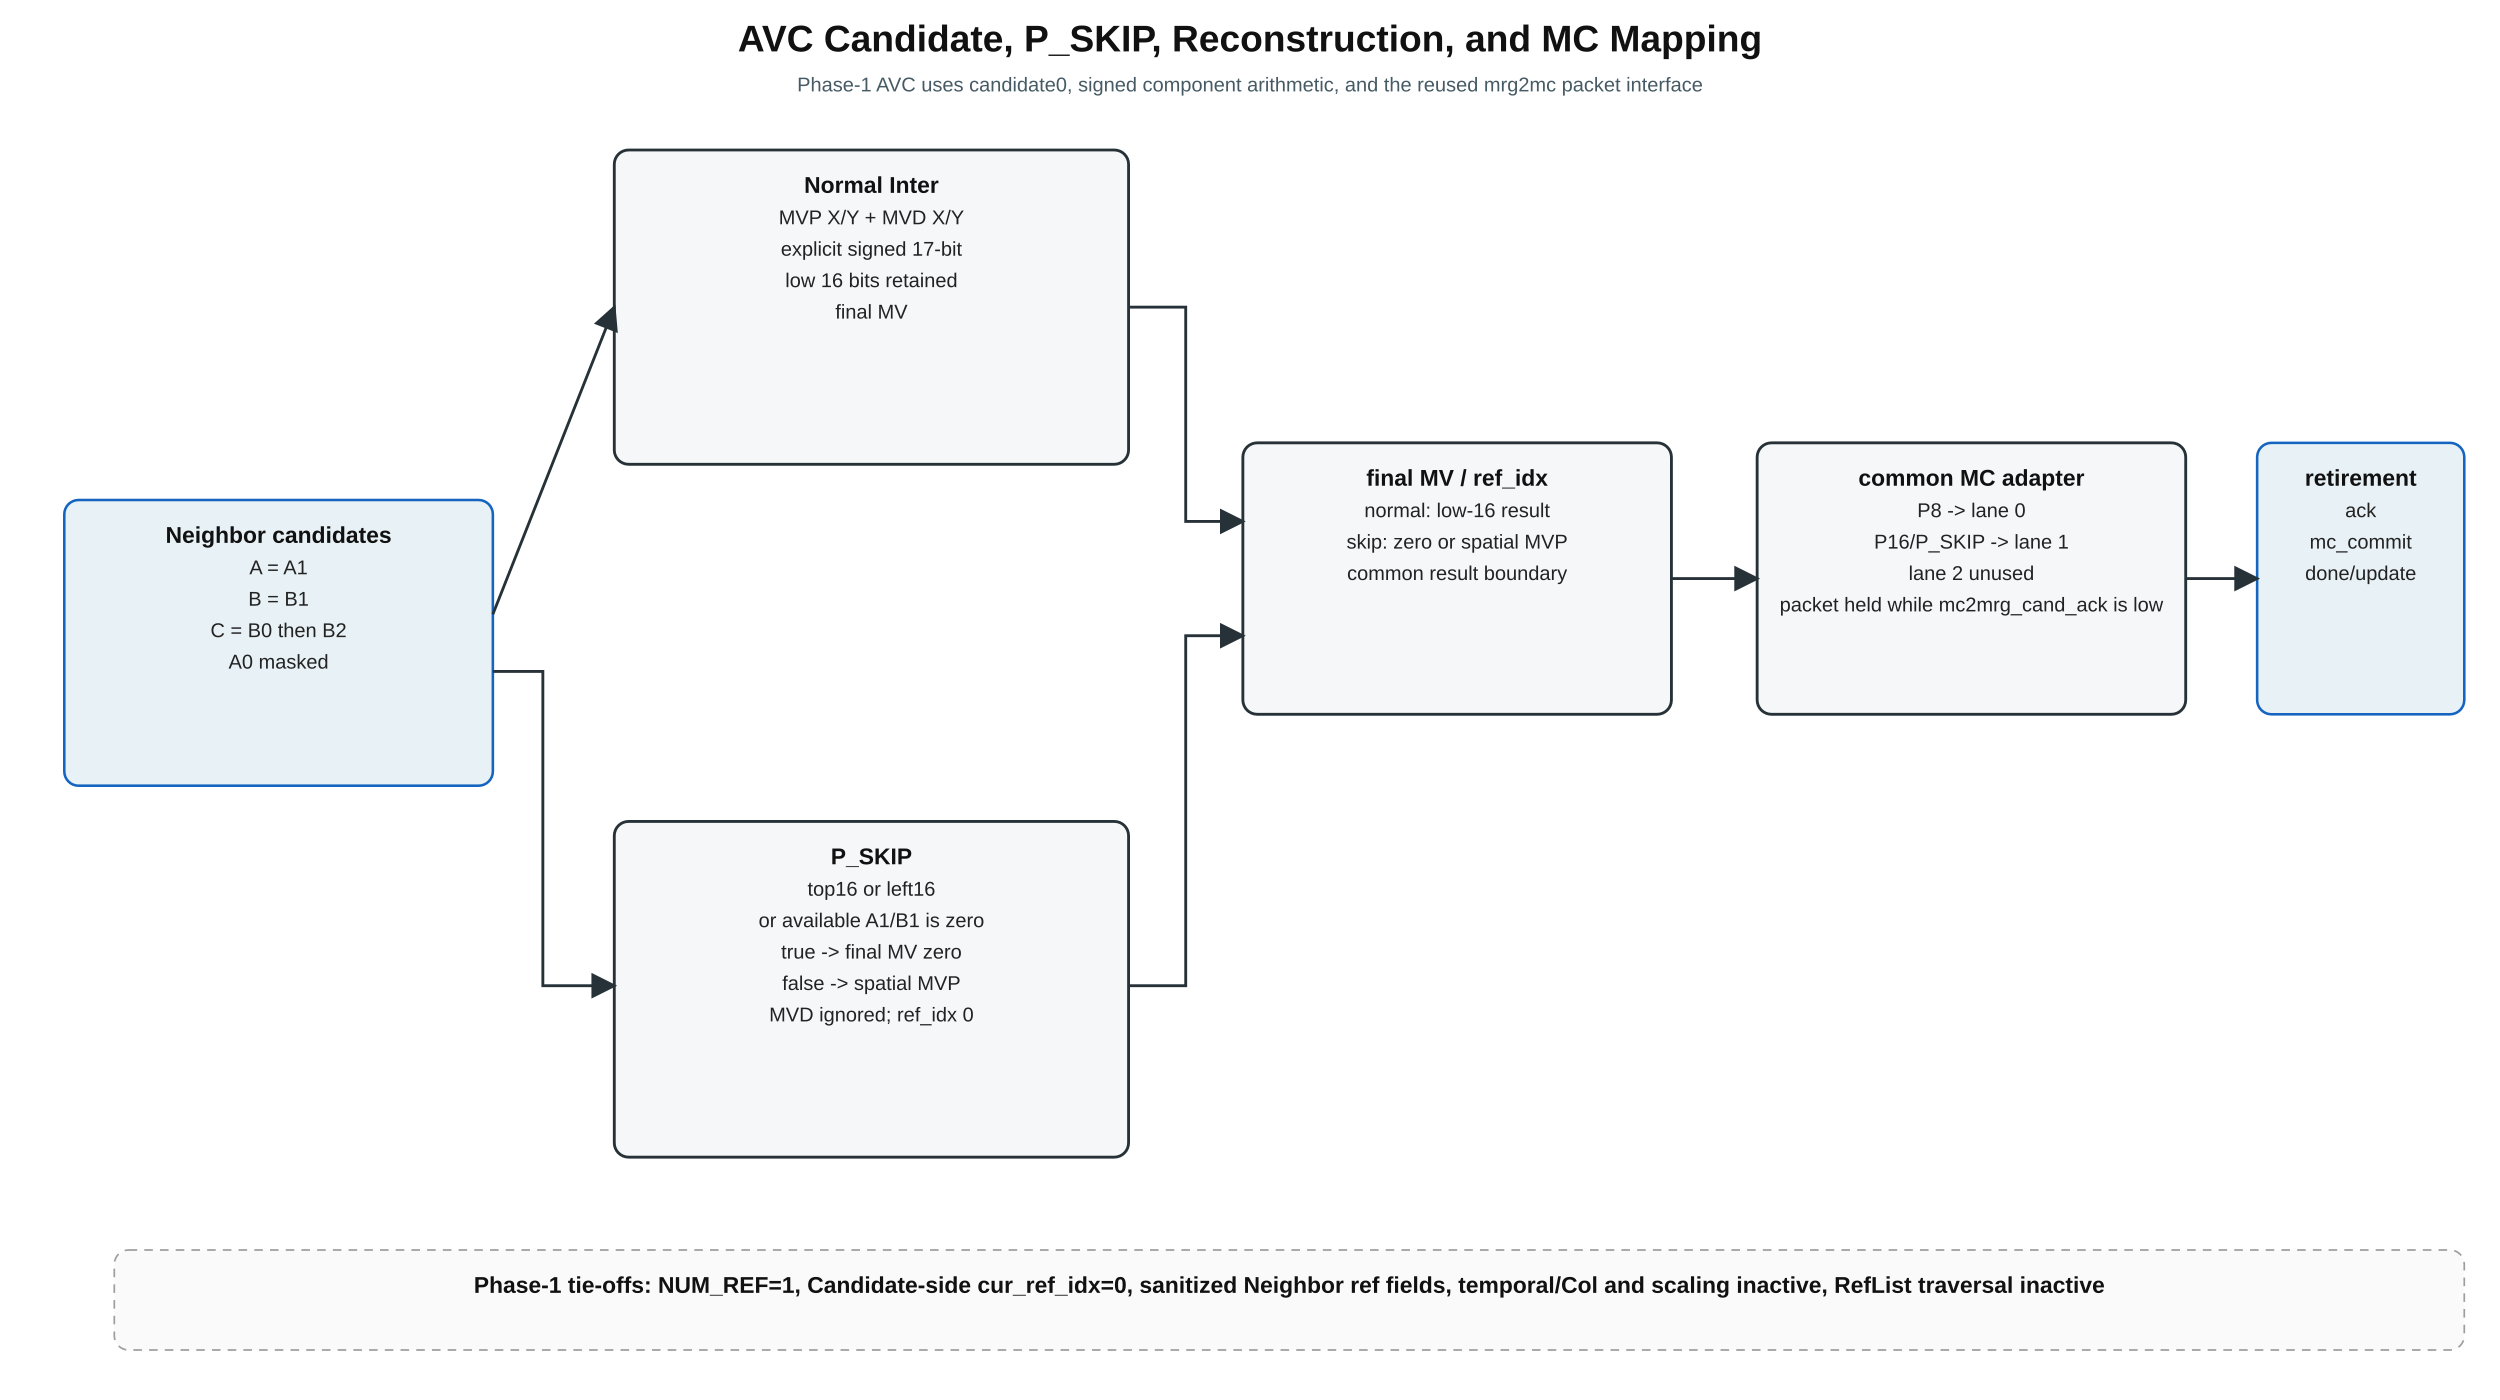
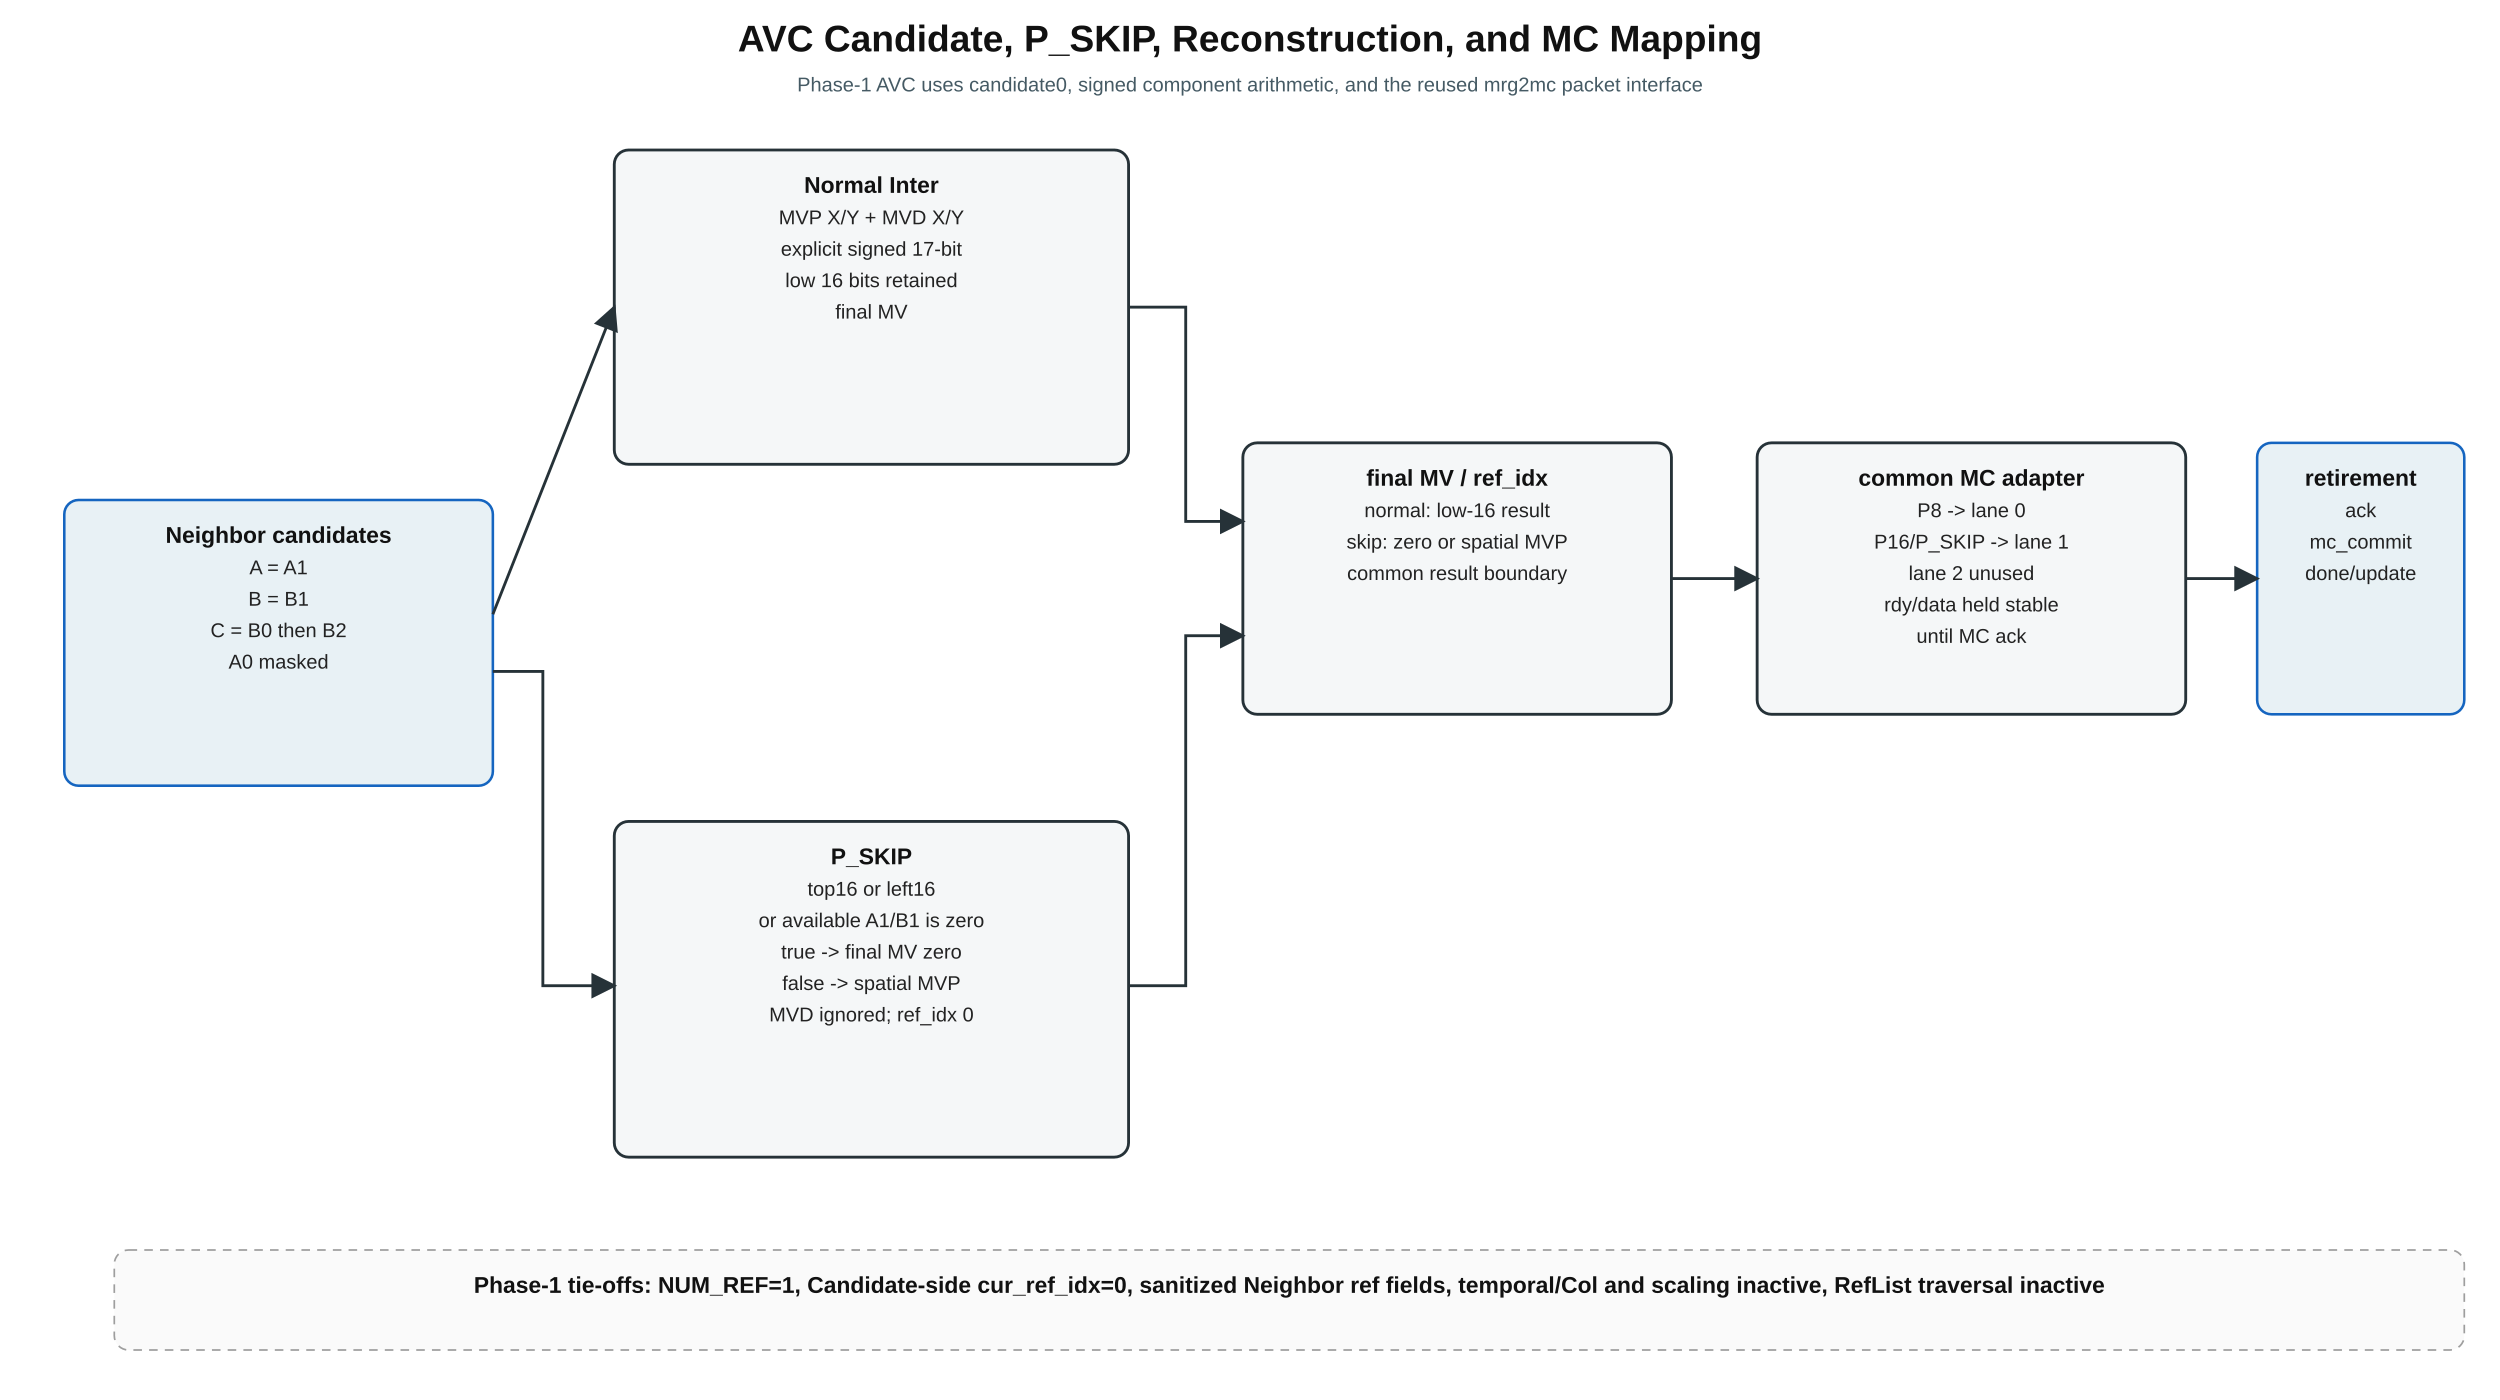
<svg xmlns="http://www.w3.org/2000/svg" width="1750" height="980" viewBox="0 0 1750 980">
  <rect width="100%" height="100%" fill="#ffffff" />
  <defs>
    <marker id="arrow" markerWidth="9" markerHeight="9" refX="8" refY="4.5" orient="auto">
      <path d="M0,0 L9,4.5 L0,9 z" fill="#263238" />
    </marker>
    <marker id="feedbackArrow" markerWidth="9" markerHeight="9" refX="8" refY="4.5" orient="auto">
      <path d="M0,0 L9,4.5 L0,9 z" fill="#1565c0" />
    </marker>
    <style>
      .title { font: 700 26px Arial, sans-serif; fill: #111; }
      .subtitle { font: 14px Arial, sans-serif; fill: #455a64; }
      .box-title { font: 700 16px Arial, sans-serif; fill: #111; }
      .body { font: 14px Arial, sans-serif; fill: #222; }
      .small { font: 12px Arial, sans-serif; fill: #37474f; }
      .tiny { font: 11px Arial, sans-serif; fill: #455a64; }
      .external { fill: #fff; stroke: #607d8b; stroke-width: 1.5; rx: 10; }
      .decoder { fill: #f5f7f8; stroke: #263238; stroke-width: 2; rx: 10; }
      .reuse { fill: #e8f1f5; stroke: #1565c0; stroke-width: 1.8; rx: 10; }
      .control { fill: #f3e5f5; stroke: #6a1b9a; stroke-width: 1.8; rx: 10; }
      .flush { fill: #fff8e1; stroke: #ef6c00; stroke-width: 1.5; stroke-dasharray: 7 5; rx: 10; }
      .disabled { fill: #fafafa; stroke: #9e9e9e; stroke-width: 1.2; stroke-dasharray: 6 5; rx: 10; }
      .arrow { fill: none; stroke: #263238; stroke-width: 2; marker-end: url(#arrow); }
      .feedback { fill: none; stroke: #1565c0; stroke-width: 1.8; marker-end: url(#feedbackArrow); }
    </style>
  </defs>
  <text x="875" y="36" class="title" text-anchor="middle">AVC Candidate, P_SKIP, Reconstruction, and MC Mapping</text>
  <text x="875" y="64" class="subtitle" text-anchor="middle">Phase-1 AVC uses candidate0, signed component arithmetic, and the reused mrg2mc packet interface</text>
  <rect x="45" y="350" width="300" height="200" class="reuse" />
  <text x="195.0" y="380" class="box-title" text-anchor="middle">Neighbor candidates</text>
  <text x="195.0" y="402" class="body" text-anchor="middle">A = A1</text>
  <text x="195.0" y="424" class="body" text-anchor="middle">B = B1</text>
  <text x="195.0" y="446" class="body" text-anchor="middle">C = B0 then B2</text>
  <text x="195.0" y="468" class="body" text-anchor="middle">A0 masked</text>
  <rect x="430" y="105" width="360" height="220" class="decoder" />
  <text x="610.0" y="135" class="box-title" text-anchor="middle">Normal Inter</text>
  <text x="610.0" y="157" class="body" text-anchor="middle">MVP X/Y + MVD X/Y</text>
  <text x="610.0" y="179" class="body" text-anchor="middle">explicit signed 17-bit</text>
  <text x="610.0" y="201" class="body" text-anchor="middle">low 16 bits retained</text>
  <text x="610.0" y="223" class="body" text-anchor="middle">final MV</text>
  <rect x="430" y="575" width="360" height="235" class="decoder" />
  <text x="610.0" y="605" class="box-title" text-anchor="middle">P_SKIP</text>
  <text x="610.0" y="627" class="body" text-anchor="middle">top16 or left16</text>
  <text x="610.0" y="649" class="body" text-anchor="middle">or available A1/B1 is zero</text>
  <text x="610.0" y="671" class="body" text-anchor="middle">true -&gt; final MV zero</text>
  <text x="610.0" y="693" class="body" text-anchor="middle">false -&gt; spatial MVP</text>
  <text x="610.0" y="715" class="body" text-anchor="middle">MVD ignored; ref_idx 0</text>
  <path d="M345,430 L430,215" class="arrow" />
  <path d="M345,470 L380,470 L380,690 L430,690" class="arrow" />
  <rect x="870" y="310" width="300" height="190" class="decoder" />
  <text x="1020.0" y="340" class="box-title" text-anchor="middle">final MV / ref_idx</text>
  <text x="1020.0" y="362" class="body" text-anchor="middle">normal: low-16 result</text>
  <text x="1020.0" y="384" class="body" text-anchor="middle">skip: zero or spatial MVP</text>
  <text x="1020.0" y="406" class="body" text-anchor="middle">common result boundary</text>
  <path d="M790,215 L830,215 L830,365 L870,365" class="arrow" />
  <path d="M790,690 L830,690 L830,445 L870,445" class="arrow" />
  <rect x="1230" y="310" width="300" height="190" class="decoder" />
  <text x="1380.0" y="340" class="box-title" text-anchor="middle">common MC adapter</text>
  <text x="1380.0" y="362" class="body" text-anchor="middle">P8 -&gt; lane 0</text>
  <text x="1380.0" y="384" class="body" text-anchor="middle">P16/P_SKIP -&gt; lane 1</text>
  <text x="1380.0" y="406" class="body" text-anchor="middle">lane 2 unused</text>
-   <text x="1380.0" y="428" class="body" text-anchor="middle">packet held while mc2mrg_cand_ack is low</text>
+   <text x="1380.0" y="428" class="body" text-anchor="middle">rdy/data held stable</text>
+   <text x="1380.0" y="450" class="body" text-anchor="middle">until MC ack</text>
  <path d="M1170,405 L1230,405" class="arrow" />
  <rect x="1580" y="310" width="145" height="190" class="reuse" />
  <text x="1652.5" y="340" class="box-title" text-anchor="middle">retirement</text>
  <text x="1652.5" y="362" class="body" text-anchor="middle">ack</text>
  <text x="1652.5" y="384" class="body" text-anchor="middle">mc_commit</text>
  <text x="1652.5" y="406" class="body" text-anchor="middle">done/update</text>
  <path d="M1530,405 L1580,405" class="arrow" />
  <rect x="80" y="875" width="1645" height="70" class="disabled" />
  <text x="902.5" y="905" class="box-title" text-anchor="middle">Phase-1 tie-offs: NUM_REF=1, Candidate-side cur_ref_idx=0, sanitized Neighbor ref fields, temporal/Col and scaling inactive, RefList traversal inactive</text>
</svg>
